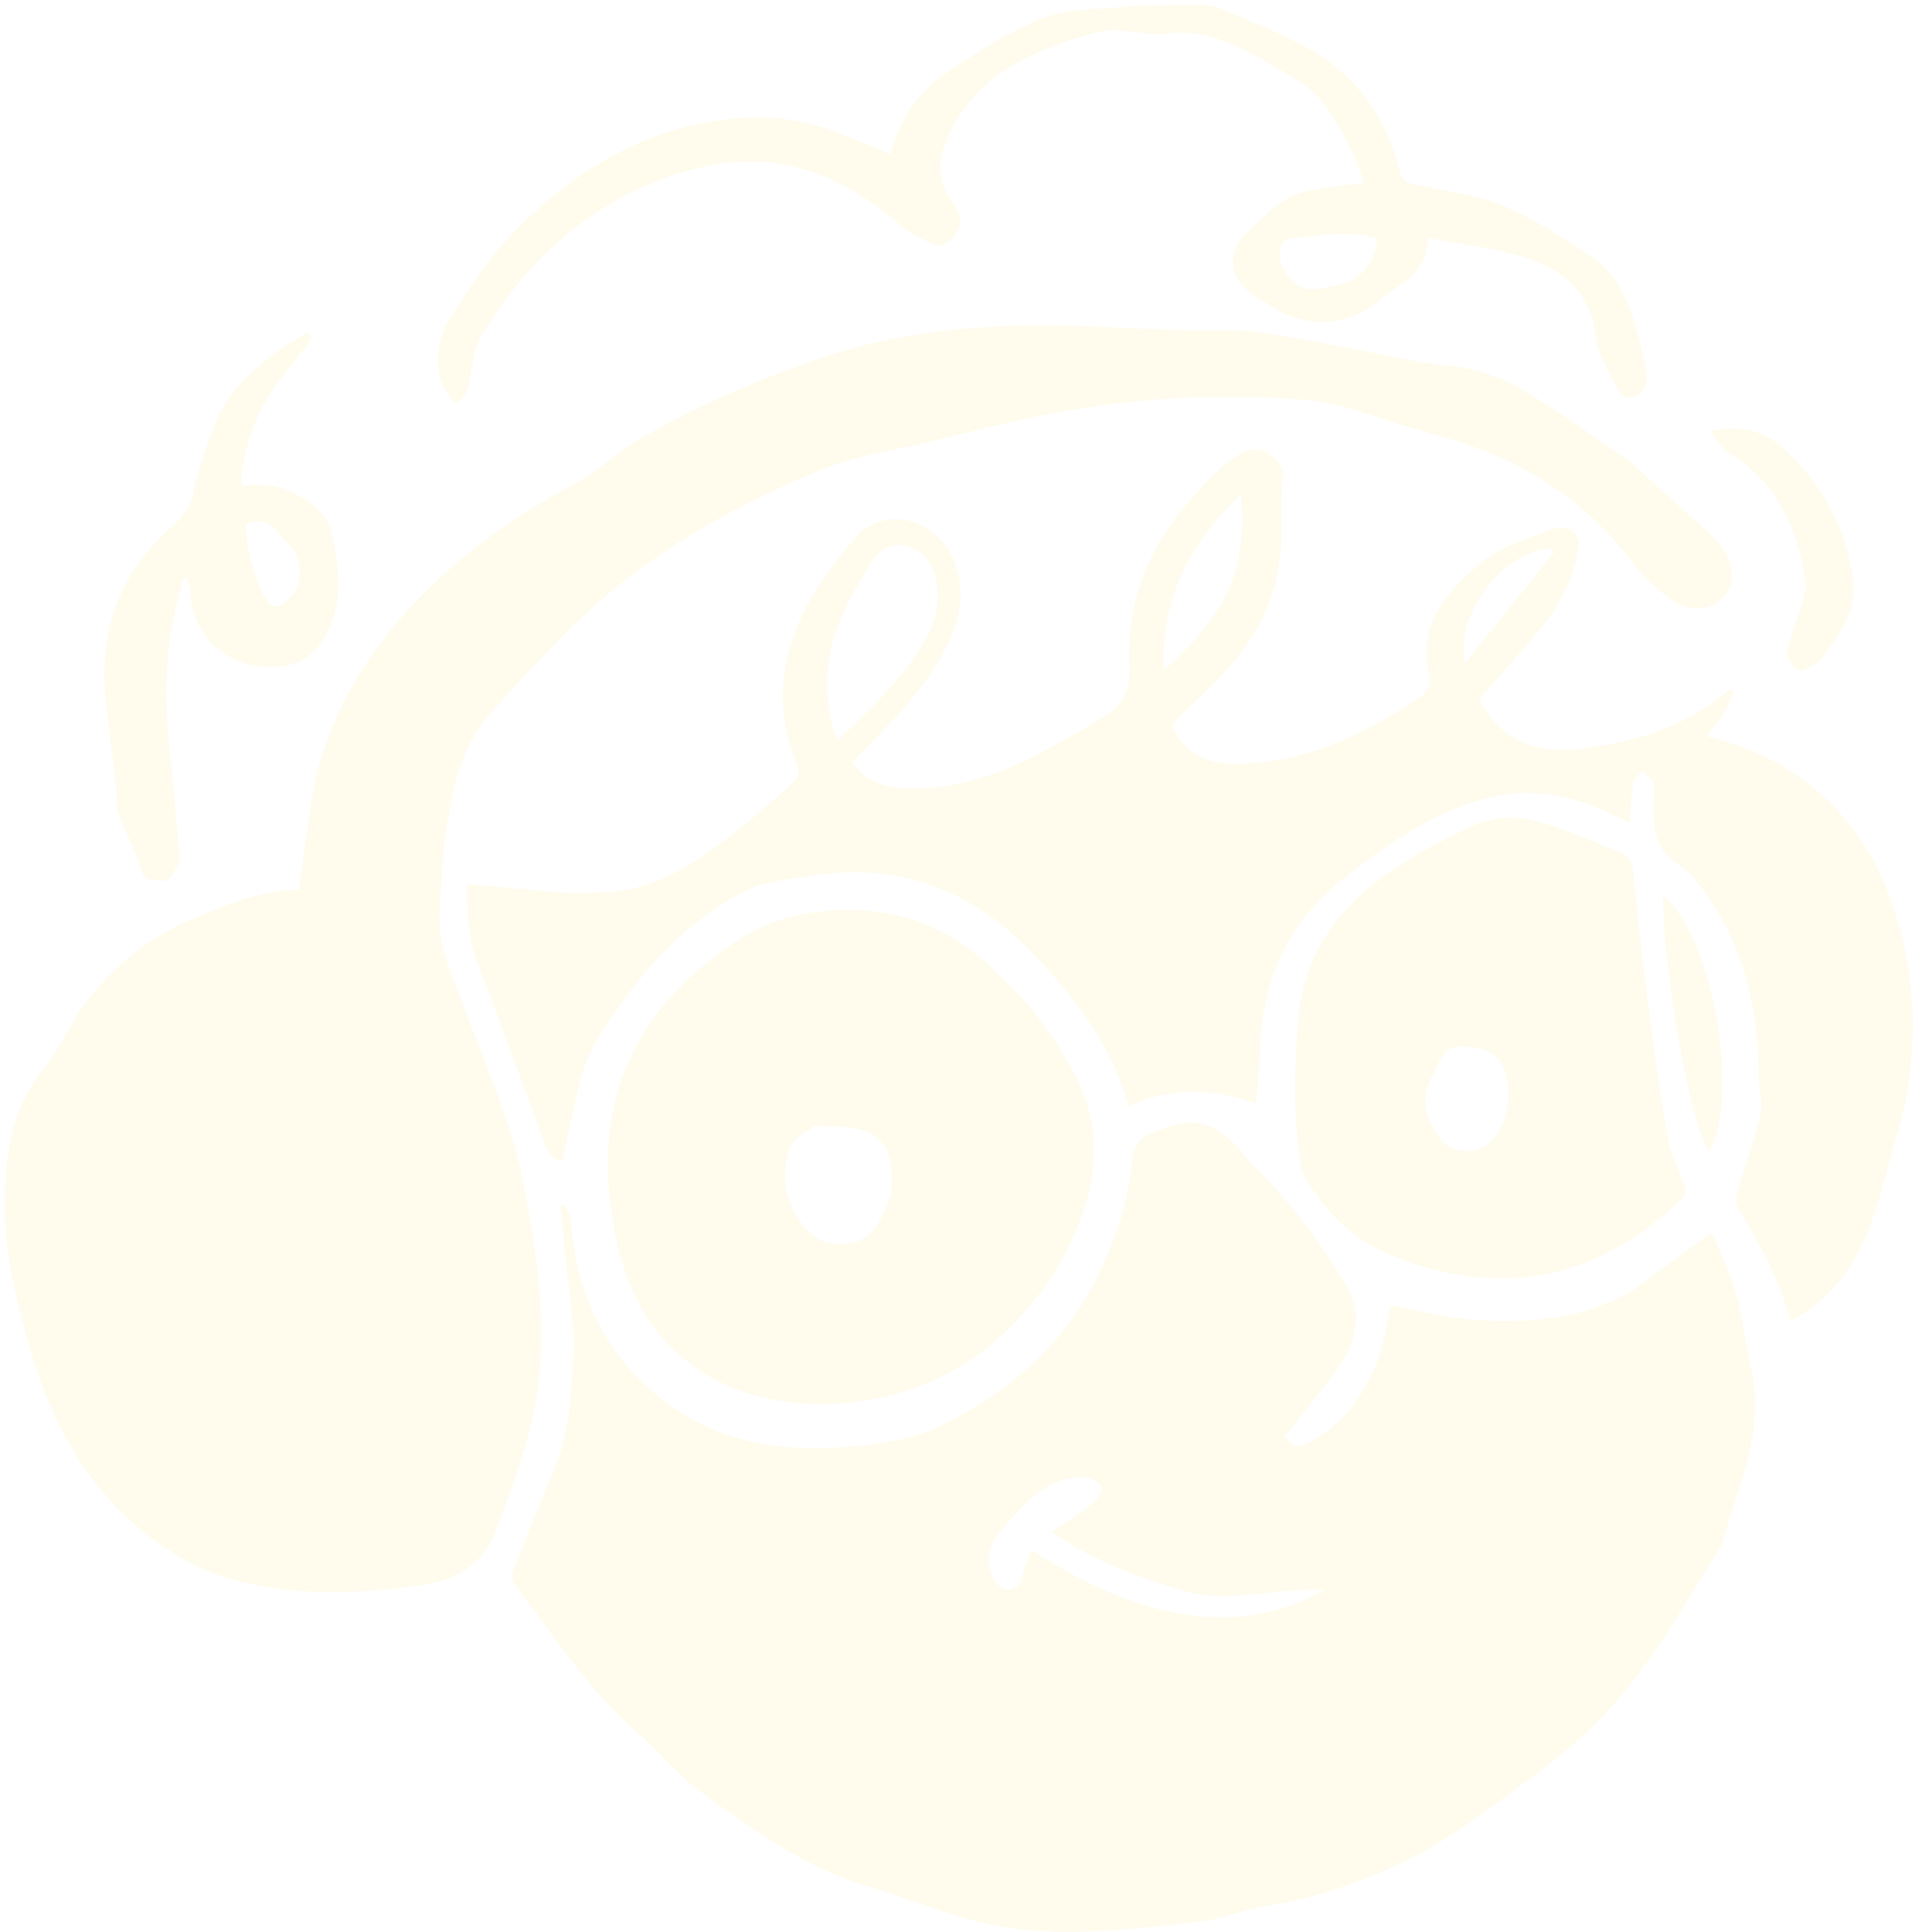
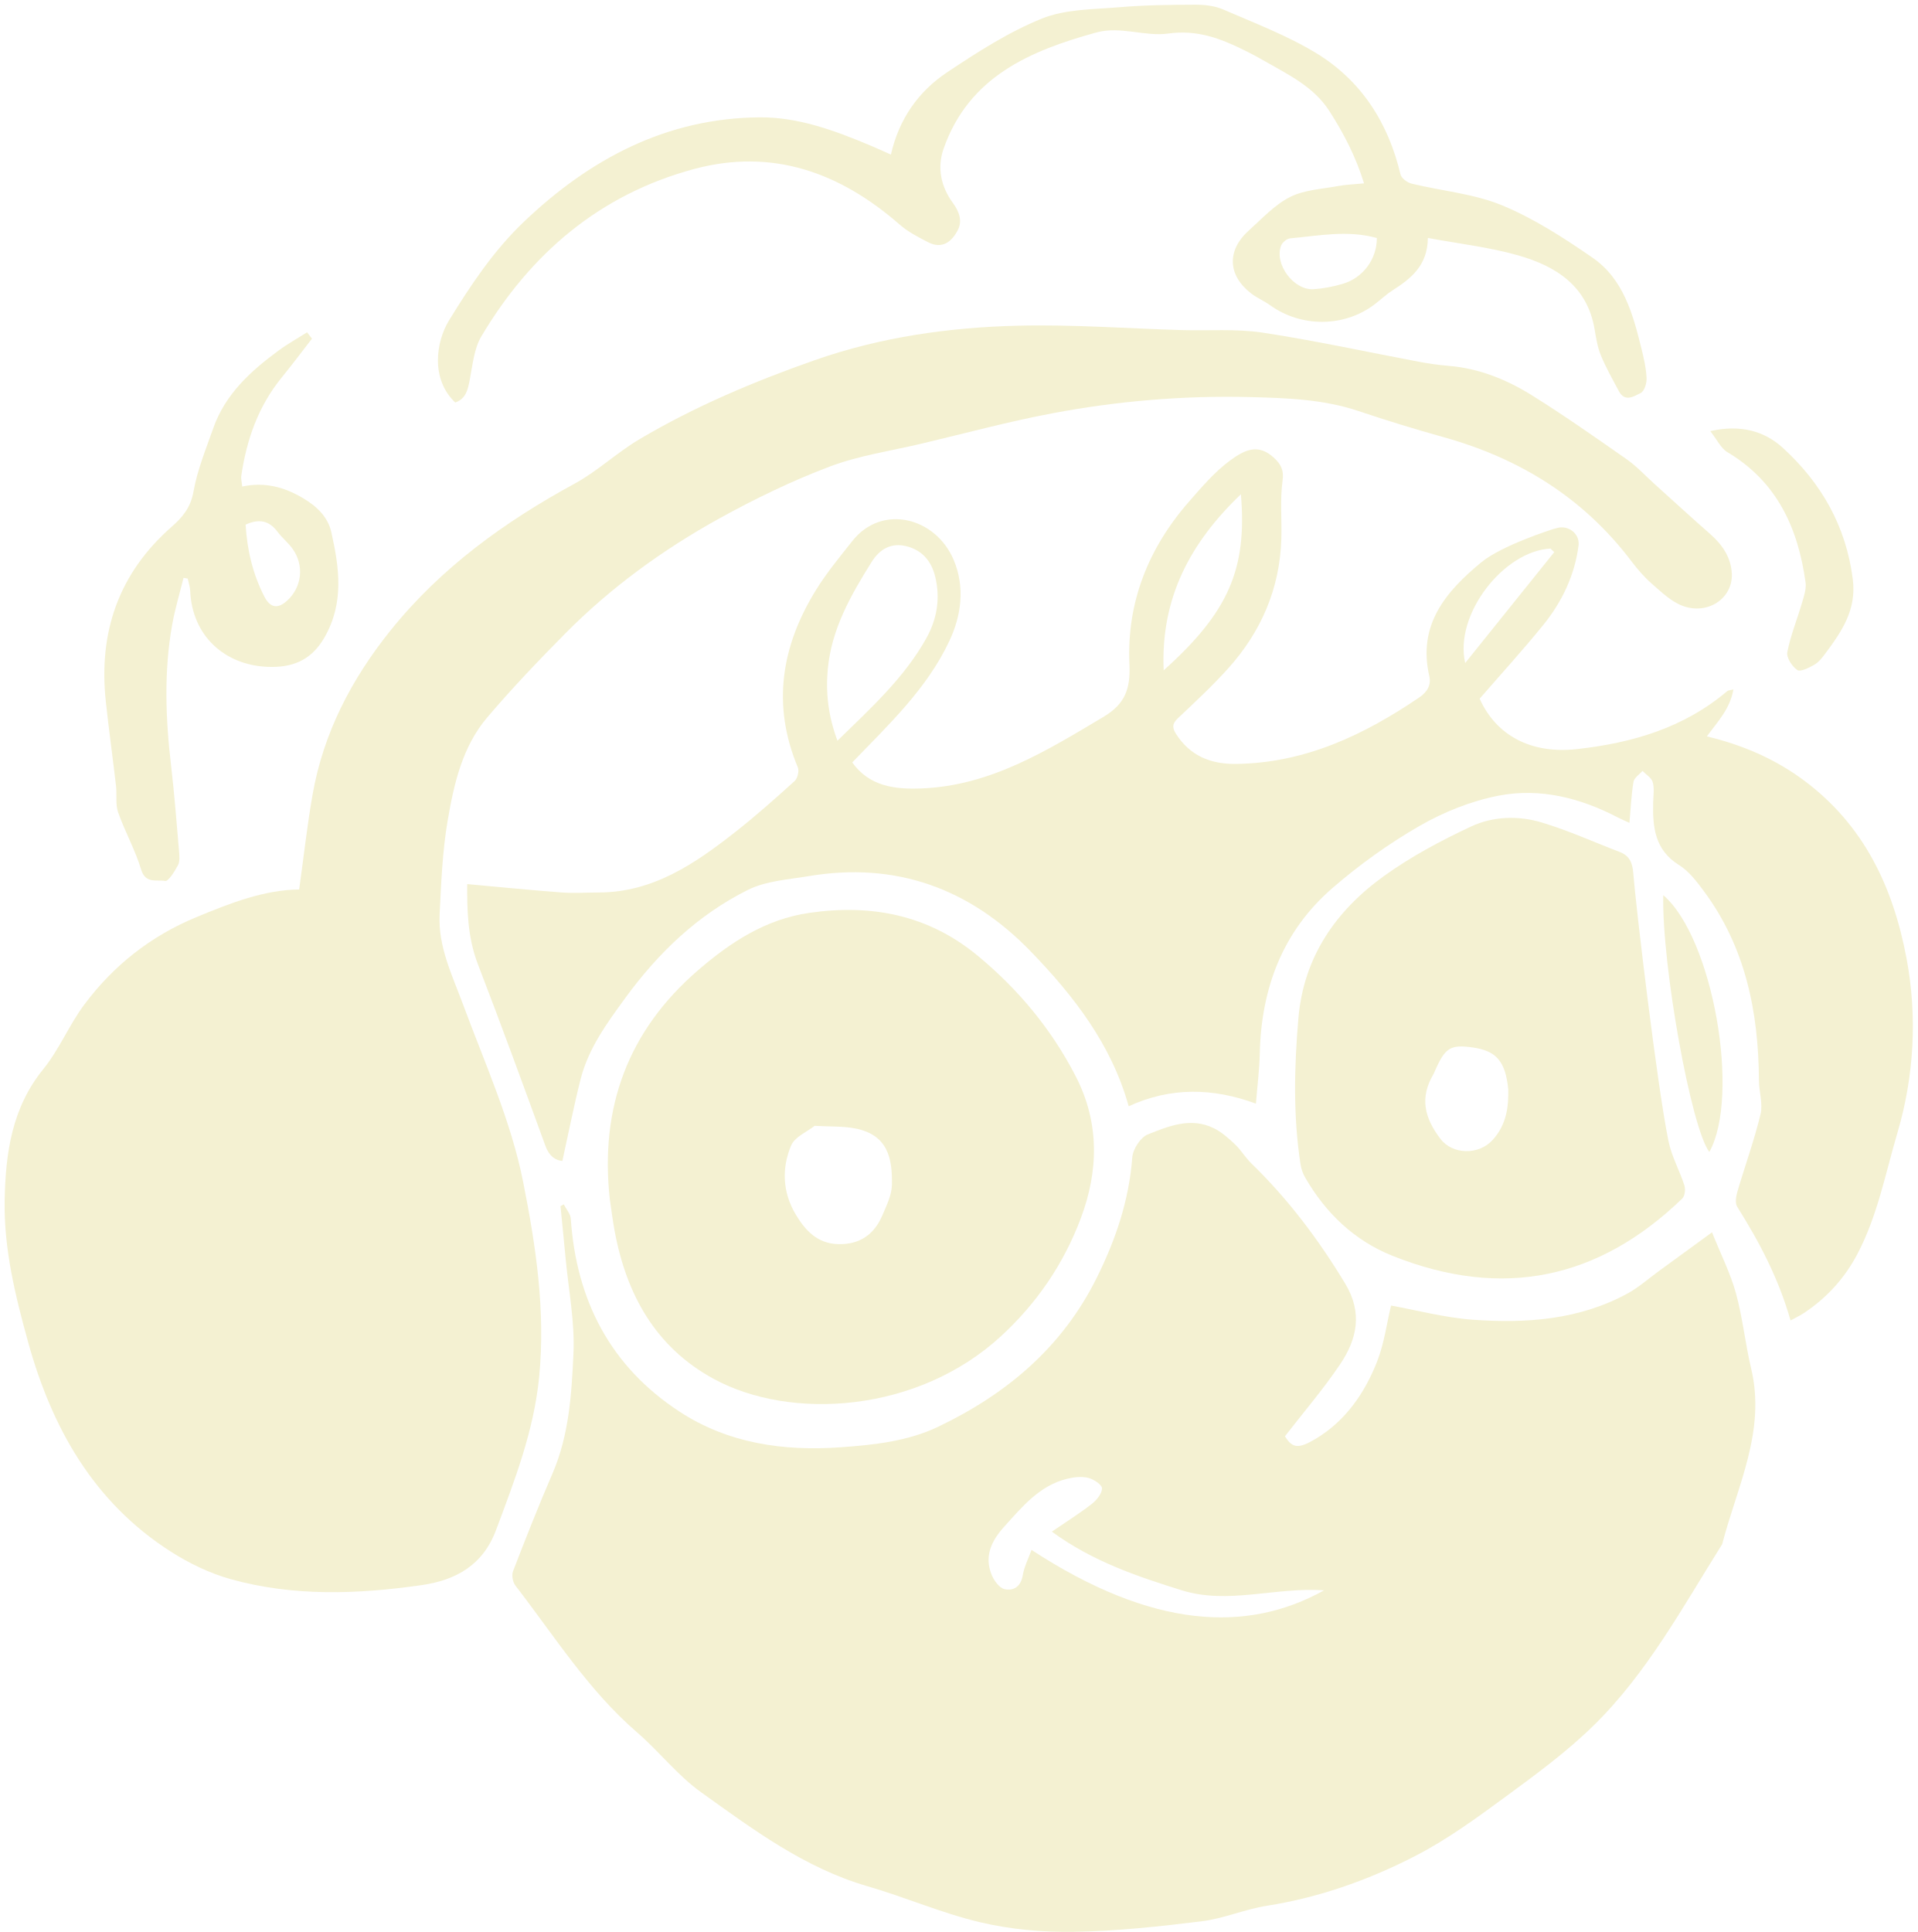
<svg xmlns="http://www.w3.org/2000/svg" width="398" height="401" viewBox="0 0 398 401" fill="none">
-   <path d="M360.324 268.426C359.194 264.31 357.221 260.426 355.356 255.777C351.255 258.768 347.777 261.307 344.296 263.841C342.156 265.4 340.148 267.203 337.843 268.462C327.8 273.946 316.82 274.715 305.754 273.921C299.852 273.497 294.031 271.929 288.734 270.977C287.837 274.713 287.316 278.829 285.849 282.574C283.274 289.145 279.282 294.926 273.105 298.628C269.616 300.718 268.252 300.677 266.717 298.103C270.556 293.143 274.666 288.362 278.164 283.167C281.665 277.966 282.889 272.498 279.214 266.415C273.708 257.299 267.396 248.908 259.76 241.494C258.499 240.27 257.585 238.686 256.31 237.48C254.973 236.217 253.528 234.937 251.897 234.144C247.159 231.839 242.555 233.733 238.234 235.462C236.723 236.067 235.149 238.524 235.019 240.242C234.348 249.14 231.592 257.269 227.646 265.216C220.483 279.642 208.988 289.297 194.795 296.105C188.41 299.168 181.408 299.899 174.472 300.394C162.623 301.242 151.119 299.596 141.001 292.965C126.685 283.583 119.631 269.891 118.476 252.956C118.406 251.933 117.52 250.966 117.015 249.972C116.79 250.098 116.565 250.222 116.34 250.346C116.695 253.954 117.064 257.56 117.401 261.168C118.014 267.758 119.33 274.384 119.029 280.933C118.643 289.348 118.124 297.892 114.663 305.878C111.77 312.556 109.105 319.334 106.485 326.125C106.167 326.949 106.427 328.38 106.98 329.096C115.057 339.543 122.107 350.83 132.258 359.588C136.839 363.54 140.637 368.5 145.515 371.991C156.3 379.707 166.988 387.709 180.073 391.505C187.932 393.785 195.516 397.108 203.456 398.981C209.752 400.466 216.41 401.07 222.889 400.963C231.739 400.817 240.6 399.867 249.397 398.782C253.973 398.218 258.37 396.283 262.942 395.56C273.899 393.83 284.23 390.156 293.963 385.113C300.523 381.713 306.591 377.267 312.574 372.874C318.86 368.256 325.22 363.59 330.77 358.153C341.888 347.26 349.267 333.565 357.464 320.516C360.561 308.551 366.585 297.095 363.485 284.067C362.254 278.895 361.729 273.543 360.324 268.426ZM214.113 321.697C213.463 323.5 212.587 325.165 212.298 326.926C211.914 329.27 210.44 330.246 208.532 329.842C207.473 329.619 206.372 328.132 205.877 326.965C204.201 323.015 205.817 319.762 208.479 316.826C212.212 312.708 215.765 308.333 221.514 306.926C222.917 306.583 224.519 306.405 225.884 306.741C227.013 307.019 228.754 308.179 228.742 308.927C228.726 310.035 227.603 311.383 226.593 312.17C224.077 314.129 221.359 315.829 218.331 317.902C226.736 324.06 235.992 327.182 245.306 330.083C254.934 333.08 264.699 329.373 274.834 330.083C258.8 339.019 239.152 338.044 214.113 321.697Z" fill="#FFFCED" />
-   <path d="M108.571 245.228C106.069 232.671 100.625 220.671 96.139 208.551C93.872 202.426 90.915 196.511 91.251 189.795C91.574 183.314 91.82 176.776 92.906 170.4C94.207 162.766 95.94 155.017 101.136 148.903C106.234 142.905 111.688 137.191 117.225 131.589C126.706 121.996 137.554 114.098 149.32 107.6C156.691 103.53 164.345 99.821 172.21 96.845C178.322 94.533 184.951 93.583 191.36 92.064C200.357 89.93 209.301 87.508 218.378 85.792C231.945 83.226 245.7 82.071 259.509 82.42C267.076 82.611 274.696 82.862 282.03 85.331C287.855 87.292 293.742 89.091 299.661 90.743C315.426 95.145 328.654 103.309 338.618 116.477C339.887 118.154 341.287 119.784 342.866 121.16C344.821 122.865 346.823 124.811 349.167 125.717C354.389 127.737 359.672 124.241 359.468 119.123C359.334 115.782 357.559 113.115 355.042 110.903C351.127 107.464 347.289 103.94 343.417 100.452C341.519 98.741 339.768 96.819 337.69 95.362C331.227 90.828 324.755 86.29 318.066 82.105C312.776 78.795 307.014 76.446 300.653 75.933C298.602 75.767 296.553 75.468 294.53 75.088C283.716 73.056 272.954 70.689 262.082 69.041C256.59 68.208 250.904 68.677 245.307 68.513C234.021 68.182 222.725 67.329 211.453 67.596C197.056 67.936 182.777 69.96 169.112 74.756C156.511 79.181 144.187 84.374 132.667 91.203C128.032 93.951 124.026 97.796 119.309 100.363C104.719 108.302 91.476 117.868 81.025 130.896C72.984 140.918 67.137 152.102 64.886 164.884C63.769 171.23 63.068 177.648 62.097 184.615C54.756 184.704 47.738 187.467 40.686 190.393C31.242 194.312 23.567 200.399 17.523 208.473C14.353 212.71 12.307 217.814 8.987 221.903C2.457 229.945 1.159 239.303 0.968 249.062C0.769 259.162 3.165 268.898 5.82 278.512C10.743 296.336 19.415 311.806 35.453 322.049C39.284 324.496 43.573 326.566 47.938 327.779C60.957 331.393 74.205 330.903 87.471 329.011C94.74 327.974 100.267 324.763 102.94 317.624C106.811 307.286 110.795 297.075 111.906 285.846C113.273 272.027 111.203 258.452 108.569 245.228H108.571Z" fill="#FFFCED" />
-   <path d="M395.728 198.904C392.944 184.087 386.875 171.248 374.473 162.005C368.51 157.562 361.752 154.622 354.282 152.844C356.53 149.783 359.112 147.124 359.796 143.095C359.056 143.288 358.714 143.279 358.52 143.443C349.52 151.086 338.772 154.212 327.325 155.481C317.807 156.536 310.564 152.674 307.128 145.019C311.584 139.881 316.098 134.937 320.308 129.746C324.209 124.937 326.855 119.426 327.656 113.214C327.668 113.112 327.676 113.009 327.679 112.906C327.735 110.648 325.502 109.015 323.31 109.565C323.11 109.615 322.896 109.671 322.665 109.733C322.199 109.859 311.765 113.171 307.476 116.706C300.149 122.744 294.205 129.661 296.677 140.343C297.095 142.152 296.274 143.616 294.598 144.755C283.071 152.583 270.834 158.386 256.54 158.556C251.363 158.617 247.088 156.929 244.154 152.41C243.313 151.115 243.252 150.254 244.459 149.11C248.02 145.739 251.632 142.393 254.908 138.753C261.771 131.129 265.651 122.173 265.965 111.827C266.086 107.81 265.67 103.739 266.215 99.79C266.526 97.532 265.838 96.322 264.435 95.025C261.261 92.088 258.527 93.198 255.261 95.622C252.09 97.976 249.434 101.096 246.807 104.102C238.374 113.745 233.842 125.036 234.432 137.849C234.669 142.97 233.534 146.113 229.054 148.785C217.235 155.833 205.579 163.093 191.25 163.648C185.707 163.863 180.453 163.222 176.9 158.248C184.46 150.405 192.343 143.019 197.02 133.119C199.58 127.698 200.308 121.857 197.98 116.281C194.258 107.362 183.065 104.497 176.913 112.295C174.306 115.599 171.592 118.865 169.386 122.433C162.201 134.051 160.157 146.277 165.602 159.27C165.916 160.02 165.553 161.557 164.943 162.107C160.926 165.743 156.868 169.353 152.609 172.698C144.23 179.28 135.52 185.246 124.206 185.243C121.666 185.243 119.113 185.428 116.587 185.239C110.088 184.75 103.603 184.1 96.977 183.502C96.949 188.622 97 194.447 99.204 200.159C104.033 212.674 108.63 225.278 113.227 237.881C113.987 239.961 115.299 240.85 116.731 240.961C117.999 235.212 119.103 229.576 120.508 224.015C122.122 217.629 125.95 212.401 129.767 207.17C136.62 197.772 144.865 189.851 155.29 184.682C159.029 182.829 163.607 182.559 167.848 181.849C186.002 178.81 201.318 184.41 213.976 197.505C222.927 206.763 230.718 216.823 234.276 229.612C242.999 225.603 251.753 225.776 260.687 229.066C260.982 225.372 261.413 222.041 261.486 218.701C261.784 205.183 266.192 193.344 276.495 184.39C282.094 179.525 288.234 175.118 294.656 171.422C299.663 168.54 305.327 166.271 310.98 165.162C319.617 163.469 328.006 165.599 335.827 169.68C336.572 170.07 337.355 170.39 338.219 170.788C338.492 167.728 338.603 164.972 339.059 162.272C339.199 161.436 340.276 160.757 340.923 160.007C341.662 160.772 342.785 161.425 343.048 162.329C343.417 163.602 343.181 165.061 343.146 166.439C343.014 171.601 343.421 176.393 348.53 179.563C350.553 180.817 352.147 182.925 353.609 184.888C362.309 196.57 365.015 210.029 365.096 224.253C365.109 226.605 365.953 229.093 365.425 231.28C364.117 236.703 362.194 241.977 360.623 247.342C360.335 248.325 360.115 249.721 360.586 250.472C365.113 257.692 369.111 265.146 371.657 274.067C372.785 273.449 373.638 273.058 374.41 272.546C379.176 269.384 382.901 265.305 385.571 260.208C389.727 252.27 391.35 243.574 393.855 235.075C397.315 223.343 397.989 210.926 395.731 198.904H395.728ZM171.824 138.845C172.599 130.547 176.609 123.522 180.919 116.647C182.596 113.972 184.966 112.578 188.146 113.373C191.405 114.188 193.33 116.461 194.115 119.685C195.215 124.213 194.497 128.514 192.238 132.539C187.65 140.719 180.816 146.925 173.826 153.742C171.904 148.573 171.366 143.752 171.824 138.845ZM257.571 102.586C258.876 118.162 254.989 127.06 241.54 139.132C240.886 124.07 247.112 112.581 257.571 102.586ZM321.826 113.863C322.088 114.109 322.348 114.354 322.61 114.6C316.585 122.101 310.56 129.602 304.124 137.613C301.798 127.5 312.194 114.332 321.826 113.863Z" fill="#FFFCED" />
-   <path d="M148.202 286.23C164.183 294.892 190.464 293.24 207.738 277.367C215.244 270.47 220.783 262.311 224.328 252.886C228.036 243.034 228.249 233.066 223.307 223.438C218.287 213.66 211.388 205.356 202.939 198.367C192.71 189.906 180.896 187.596 167.973 189.474C158.884 190.796 151.633 195.571 144.917 201.358C130.335 213.925 124.474 229.903 126.578 248.927C126.9 251.077 127.161 253.237 127.553 255.373C129.988 268.631 136.035 279.635 148.202 286.23ZM164.219 237.743C164.973 235.958 167.514 234.927 169.084 233.676C172.371 233.866 175.025 233.721 177.551 234.223C184.282 235.558 185.245 240.397 185.133 245.922C185.089 248.056 184.012 250.23 183.14 252.273C181.451 256.237 178.431 258.336 174.007 258.231C169.69 258.129 167.169 255.426 165.169 252.075C162.429 247.485 162.214 242.495 164.219 237.743Z" fill="#FFFCED" />
-   <path d="M336.21 176.837C330.814 174.774 325.525 172.366 320.01 170.708C315.166 169.251 309.899 169.421 305.356 171.544C299.065 174.483 292.83 177.811 287.213 181.863C277.255 189.045 270.603 198.642 269.511 211.274C268.636 221.402 268.395 231.554 269.944 241.658C270.09 242.607 270.433 243.584 270.913 244.415C275.186 251.811 281.13 257.504 289.072 260.67C311.994 269.804 331.917 265.429 349.179 248.767C349.722 248.243 349.883 246.853 349.629 246.059C348.634 242.963 346.978 240.032 346.329 236.883C343.977 225.491 339.566 188.266 339.006 181.176C338.839 179.07 338.227 177.609 336.211 176.838L336.21 176.837ZM309.742 236.691C306.914 239.735 301.518 239.723 298.956 236.34C295.597 231.905 294.694 227.78 297.531 222.959C297.63 222.791 297.704 222.608 297.781 222.428C299.931 217.452 301.042 216.747 305.697 217.41C310.507 218.097 312.473 220.191 313.064 226.09C313.124 229.346 312.881 233.313 309.742 236.691Z" fill="#FFFCED" />
-   <path d="M97.519 78.764C98.103 75.725 98.394 72.374 99.915 69.812C110.131 52.617 124.504 40.353 144.035 35.088C160.333 30.695 174.375 35.803 186.761 46.631C188.471 48.125 190.581 49.21 192.621 50.265C195.557 51.784 197.563 50.189 198.818 47.736C199.813 45.793 199.062 43.866 197.79 42.129C195.289 38.718 194.486 34.792 195.854 30.882C201.09 15.919 213.797 10.521 227.59 6.733C232.55 5.371 237.669 7.637 242.459 6.963C248.539 6.106 253.439 8.021 258.473 10.522C259.791 11.177 261.095 11.867 262.367 12.603C267.357 15.487 272.641 17.916 275.951 23.078C278.91 27.693 281.402 32.463 283.129 38.059C281.027 38.266 279.347 38.309 277.716 38.616C274.352 39.248 270.698 39.398 267.75 40.9C264.543 42.534 261.933 45.396 259.189 47.865C254.616 51.979 254.824 57.136 259.67 60.885C260.905 61.84 262.394 62.46 263.665 63.373C270.098 67.99 278.999 67.948 285.281 63.203C286.535 62.256 287.68 61.148 288.996 60.301C292.821 57.84 296.319 55.182 296.378 49.388C302.877 50.602 309.156 51.299 315.146 53.011C322.928 55.235 329.443 59.315 330.977 68.298C331.292 70.14 331.578 72.043 332.282 73.75C333.337 76.308 334.717 78.737 336.022 81.187C337.282 83.553 339.204 82.242 340.564 81.563C341.322 81.186 341.827 79.523 341.776 78.472C341.677 76.422 341.209 74.37 340.713 72.363C338.946 65.205 336.988 57.925 330.568 53.494C324.62 49.389 318.423 45.36 311.789 42.62C305.913 40.194 299.272 39.638 293.004 38.114C292.11 37.896 290.887 37.001 290.699 36.21C288.155 25.456 282.538 16.68 273.119 10.975C267.099 7.329 260.394 4.789 253.902 1.97C252.159 1.213 250.069 0.971 248.14 0.975C242.895 0.99 237.633 1.05 232.412 1.494C226.971 1.956 221.16 1.874 216.251 3.859C209.321 6.663 202.858 10.829 196.591 15.007C190.636 18.977 186.6 24.696 184.923 32.082C183.229 31.333 181.979 30.757 180.711 30.223C173.331 27.117 165.725 24.294 157.701 24.355C138.357 24.501 122.43 32.981 108.725 46.049C102.481 52.003 97.723 59.139 93.214 66.481C90.456 70.972 89.377 78.72 94.499 83.548C96.751 82.74 97.117 80.847 97.516 78.763L97.519 78.764ZM278.761 58.897C276.796 59.481 274.733 59.883 272.689 60.026C268.554 60.314 264.461 54.841 265.908 50.994C266.16 50.327 267.103 49.536 267.788 49.474C273.732 48.934 279.693 47.706 285.786 49.4C285.808 53.761 282.925 57.658 278.76 58.897H278.761Z" fill="#FFFCED" />
-   <path d="M24.083 163.156C24.293 164.972 23.933 166.946 24.518 168.609C25.932 172.633 28.075 176.417 29.295 180.486C30.2 183.503 32.587 182.525 34.266 182.85C34.943 182.982 36.258 180.866 36.935 179.588C37.355 178.796 37.246 177.648 37.164 176.678C36.66 170.801 36.213 164.916 35.526 159.06C34.371 149.225 33.988 139.403 35.747 129.611C36.333 126.35 37.302 123.159 38.096 119.936L38.958 120.086C39.138 120.936 39.444 121.781 39.48 122.637C39.871 132.007 46.659 138.021 55.478 138.407C60.48 138.625 64.531 137.204 67.332 132.335C71.479 125.127 70.425 117.818 68.768 110.444C68.064 107.314 65.807 105.125 62.918 103.405C58.954 101.045 54.862 99.995 50.274 100.985C50.175 99.98 49.998 99.379 50.078 98.817C51.165 91.293 53.603 84.323 58.483 78.341C60.633 75.706 62.668 72.978 64.756 70.292C64.416 69.853 64.077 69.415 63.738 68.975C61.759 70.229 59.7 71.372 57.819 72.757C52.011 77.032 46.743 81.824 44.264 88.88C42.735 93.233 40.947 97.576 40.15 102.079C39.57 105.354 37.873 107.369 35.649 109.318C24.641 118.969 20.419 131.192 21.96 145.562C22.591 151.434 23.407 157.286 24.085 163.152L24.083 163.156ZM57.572 110.336C58.51 111.587 59.774 112.595 60.691 113.857C63.213 117.325 62.686 121.894 59.552 124.71C57.651 126.418 56.088 126.194 54.865 123.815C52.464 119.142 51.293 114.134 50.981 108.893C53.671 107.658 55.805 107.978 57.572 110.336Z" fill="#FFFCED" />
-   <path d="M358.566 93.862C368.862 99.987 373.218 109.606 374.773 120.888C374.958 122.23 374.448 123.721 374.049 125.081C373.044 128.515 371.67 131.865 370.985 135.355C370.767 136.471 371.967 138.332 373.051 139.063C373.707 139.506 375.483 138.602 376.573 137.983C377.47 137.473 378.194 136.561 378.83 135.704C382.243 131.108 385.396 126.632 384.575 120.201C383.167 109.177 378.04 100.25 370.073 92.967C366.23 89.454 361.236 88.061 354.995 89.483C356.401 91.257 357.193 93.045 358.564 93.86L358.566 93.862Z" fill="#FFFCED" />
-   <path d="M345.238 185.801C344.917 200.364 351.031 234.189 354.802 239.099C361.289 227.422 355.527 194.593 345.238 185.801Z" fill="#FFFCED" />
+   <path d="M360.324 268.426C359.194 264.31 357.221 260.426 355.356 255.777C351.255 258.768 347.777 261.307 344.296 263.841C342.156 265.4 340.148 267.203 337.843 268.462C327.8 273.946 316.82 274.715 305.754 273.921C299.852 273.497 294.031 271.929 288.734 270.977C287.837 274.713 287.316 278.829 285.849 282.574C283.274 289.145 279.282 294.926 273.105 298.628C269.616 300.718 268.252 300.677 266.717 298.103C270.556 293.143 274.666 288.362 278.164 283.167C281.665 277.966 282.889 272.498 279.214 266.415C273.708 257.299 267.396 248.908 259.76 241.494C258.499 240.27 257.585 238.686 256.31 237.48C254.973 236.217 253.528 234.937 251.897 234.144C247.159 231.839 242.555 233.733 238.234 235.462C236.723 236.067 235.149 238.524 235.019 240.242C234.348 249.14 231.592 257.269 227.646 265.216C220.483 279.642 208.988 289.297 194.795 296.105C188.41 299.168 181.408 299.899 174.472 300.394C162.623 301.242 151.119 299.596 141.001 292.965C126.685 283.583 119.631 269.891 118.476 252.956C118.406 251.933 117.52 250.966 117.015 249.972C116.79 250.098 116.565 250.222 116.34 250.346C116.695 253.954 117.064 257.56 117.401 261.168C118.014 267.758 119.33 274.384 119.029 280.933C118.643 289.348 118.124 297.892 114.663 305.878C111.77 312.556 109.105 319.334 106.485 326.125C106.167 326.949 106.427 328.38 106.98 329.096C115.057 339.543 122.107 350.83 132.258 359.588C136.839 363.54 140.637 368.5 145.515 371.991C156.3 379.707 166.988 387.709 180.073 391.505C187.932 393.785 195.516 397.108 203.456 398.981C209.752 400.466 216.41 401.07 222.889 400.963C231.739 400.817 240.6 399.867 249.397 398.782C253.973 398.218 258.37 396.283 262.942 395.56C273.899 393.83 284.23 390.156 293.963 385.113C300.523 381.713 306.591 377.267 312.574 372.874C318.86 368.256 325.22 363.59 330.77 358.153C341.888 347.26 349.267 333.565 357.464 320.516C360.561 308.551 366.585 297.095 363.485 284.067C362.254 278.895 361.729 273.543 360.324 268.426ZM214.113 321.697C213.463 323.5 212.587 325.165 212.298 326.926C211.914 329.27 210.44 330.246 208.532 329.842C207.473 329.619 206.372 328.132 205.877 326.965C204.201 323.015 205.817 319.762 208.479 316.826C212.212 312.708 215.765 308.333 221.514 306.926C222.917 306.583 224.519 306.405 225.884 306.741C227.013 307.019 228.754 308.179 228.742 308.927C228.726 310.035 227.603 311.383 226.593 312.17C224.077 314.129 221.359 315.829 218.331 317.902C226.736 324.06 235.992 327.182 245.306 330.083C254.934 333.08 264.699 329.373 274.834 330.083C258.8 339.019 239.152 338.044 214.113 321.697Z" fill="#F4F1D2" />
+   <path d="M108.571 245.228C106.069 232.671 100.625 220.671 96.139 208.551C93.872 202.426 90.915 196.511 91.251 189.795C91.574 183.314 91.82 176.776 92.906 170.4C94.207 162.766 95.94 155.017 101.136 148.903C106.234 142.905 111.688 137.191 117.225 131.589C126.706 121.996 137.554 114.098 149.32 107.6C156.691 103.53 164.345 99.821 172.21 96.845C178.322 94.533 184.951 93.583 191.36 92.064C200.357 89.93 209.301 87.508 218.378 85.792C231.945 83.226 245.7 82.071 259.509 82.42C267.076 82.611 274.696 82.862 282.03 85.331C287.855 87.292 293.742 89.091 299.661 90.743C315.426 95.145 328.654 103.309 338.618 116.477C339.887 118.154 341.287 119.784 342.866 121.16C344.821 122.865 346.823 124.811 349.167 125.717C354.389 127.737 359.672 124.241 359.468 119.123C359.334 115.782 357.559 113.115 355.042 110.903C351.127 107.464 347.289 103.94 343.417 100.452C341.519 98.741 339.768 96.819 337.69 95.362C331.227 90.828 324.755 86.29 318.066 82.105C312.776 78.795 307.014 76.446 300.653 75.933C298.602 75.767 296.553 75.468 294.53 75.088C283.716 73.056 272.954 70.689 262.082 69.041C256.59 68.208 250.904 68.677 245.307 68.513C234.021 68.182 222.725 67.329 211.453 67.596C197.056 67.936 182.777 69.96 169.112 74.756C156.511 79.181 144.187 84.374 132.667 91.203C128.032 93.951 124.026 97.796 119.309 100.363C104.719 108.302 91.476 117.868 81.025 130.896C72.984 140.918 67.137 152.102 64.886 164.884C63.769 171.23 63.068 177.648 62.097 184.615C54.756 184.704 47.738 187.467 40.686 190.393C31.242 194.312 23.567 200.399 17.523 208.473C14.353 212.71 12.307 217.814 8.987 221.903C2.457 229.945 1.159 239.303 0.968 249.062C0.769 259.162 3.165 268.898 5.82 278.512C10.743 296.336 19.415 311.806 35.453 322.049C39.284 324.496 43.573 326.566 47.938 327.779C60.957 331.393 74.205 330.903 87.471 329.011C94.74 327.974 100.267 324.763 102.94 317.624C106.811 307.286 110.795 297.075 111.906 285.846C113.273 272.027 111.203 258.452 108.569 245.228H108.571Z" fill="#F4F1D2" />
+   <path d="M395.728 198.904C392.944 184.087 386.875 171.248 374.473 162.005C368.51 157.562 361.752 154.622 354.282 152.844C356.53 149.783 359.112 147.124 359.796 143.095C359.056 143.288 358.714 143.279 358.52 143.443C349.52 151.086 338.772 154.212 327.325 155.481C317.807 156.536 310.564 152.674 307.128 145.019C311.584 139.881 316.098 134.937 320.308 129.746C324.209 124.937 326.855 119.426 327.656 113.214C327.668 113.112 327.676 113.009 327.679 112.906C327.735 110.648 325.502 109.015 323.31 109.565C323.11 109.615 322.896 109.671 322.665 109.733C322.199 109.859 311.765 113.171 307.476 116.706C300.149 122.744 294.205 129.661 296.677 140.343C297.095 142.152 296.274 143.616 294.598 144.755C283.071 152.583 270.834 158.386 256.54 158.556C251.363 158.617 247.088 156.929 244.154 152.41C243.313 151.115 243.252 150.254 244.459 149.11C248.02 145.739 251.632 142.393 254.908 138.753C261.771 131.129 265.651 122.173 265.965 111.827C266.086 107.81 265.67 103.739 266.215 99.79C266.526 97.532 265.838 96.322 264.435 95.025C261.261 92.088 258.527 93.198 255.261 95.622C252.09 97.976 249.434 101.096 246.807 104.102C238.374 113.745 233.842 125.036 234.432 137.849C234.669 142.97 233.534 146.113 229.054 148.785C217.235 155.833 205.579 163.093 191.25 163.648C185.707 163.863 180.453 163.222 176.9 158.248C184.46 150.405 192.343 143.019 197.02 133.119C199.58 127.698 200.308 121.857 197.98 116.281C194.258 107.362 183.065 104.497 176.913 112.295C174.306 115.599 171.592 118.865 169.386 122.433C162.201 134.051 160.157 146.277 165.602 159.27C165.916 160.02 165.553 161.557 164.943 162.107C160.926 165.743 156.868 169.353 152.609 172.698C144.23 179.28 135.52 185.246 124.206 185.243C121.666 185.243 119.113 185.428 116.587 185.239C110.088 184.75 103.603 184.1 96.977 183.502C96.949 188.622 97 194.447 99.204 200.159C104.033 212.674 108.63 225.278 113.227 237.881C113.987 239.961 115.299 240.85 116.731 240.961C117.999 235.212 119.103 229.576 120.508 224.015C122.122 217.629 125.95 212.401 129.767 207.17C136.62 197.772 144.865 189.851 155.29 184.682C159.029 182.829 163.607 182.559 167.848 181.849C186.002 178.81 201.318 184.41 213.976 197.505C222.927 206.763 230.718 216.823 234.276 229.612C242.999 225.603 251.753 225.776 260.687 229.066C260.982 225.372 261.413 222.041 261.486 218.701C261.784 205.183 266.192 193.344 276.495 184.39C282.094 179.525 288.234 175.118 294.656 171.422C299.663 168.54 305.327 166.271 310.98 165.162C319.617 163.469 328.006 165.599 335.827 169.68C336.572 170.07 337.355 170.39 338.219 170.788C338.492 167.728 338.603 164.972 339.059 162.272C339.199 161.436 340.276 160.757 340.923 160.007C341.662 160.772 342.785 161.425 343.048 162.329C343.417 163.602 343.181 165.061 343.146 166.439C343.014 171.601 343.421 176.393 348.53 179.563C350.553 180.817 352.147 182.925 353.609 184.888C362.309 196.57 365.015 210.029 365.096 224.253C365.109 226.605 365.953 229.093 365.425 231.28C364.117 236.703 362.194 241.977 360.623 247.342C360.335 248.325 360.115 249.721 360.586 250.472C365.113 257.692 369.111 265.146 371.657 274.067C372.785 273.449 373.638 273.058 374.41 272.546C379.176 269.384 382.901 265.305 385.571 260.208C389.727 252.27 391.35 243.574 393.855 235.075C397.315 223.343 397.989 210.926 395.731 198.904H395.728ZM171.824 138.845C172.599 130.547 176.609 123.522 180.919 116.647C182.596 113.972 184.966 112.578 188.146 113.373C191.405 114.188 193.33 116.461 194.115 119.685C195.215 124.213 194.497 128.514 192.238 132.539C187.65 140.719 180.816 146.925 173.826 153.742C171.904 148.573 171.366 143.752 171.824 138.845ZM257.571 102.586C258.876 118.162 254.989 127.06 241.54 139.132C240.886 124.07 247.112 112.581 257.571 102.586ZM321.826 113.863C322.088 114.109 322.348 114.354 322.61 114.6C316.585 122.101 310.56 129.602 304.124 137.613C301.798 127.5 312.194 114.332 321.826 113.863Z" fill="#F4F1D2" />
+   <path d="M148.202 286.23C164.183 294.892 190.464 293.24 207.738 277.367C215.244 270.47 220.783 262.311 224.328 252.886C228.036 243.034 228.249 233.066 223.307 223.438C218.287 213.66 211.388 205.356 202.939 198.367C192.71 189.906 180.896 187.596 167.973 189.474C158.884 190.796 151.633 195.571 144.917 201.358C130.335 213.925 124.474 229.903 126.578 248.927C126.9 251.077 127.161 253.237 127.553 255.373C129.988 268.631 136.035 279.635 148.202 286.23ZM164.219 237.743C164.973 235.958 167.514 234.927 169.084 233.676C172.371 233.866 175.025 233.721 177.551 234.223C184.282 235.558 185.245 240.397 185.133 245.922C185.089 248.056 184.012 250.23 183.14 252.273C181.451 256.237 178.431 258.336 174.007 258.231C169.69 258.129 167.169 255.426 165.169 252.075C162.429 247.485 162.214 242.495 164.219 237.743Z" fill="#F4F1D2" />
+   <path d="M336.21 176.837C330.814 174.774 325.525 172.366 320.01 170.708C315.166 169.251 309.899 169.421 305.356 171.544C299.065 174.483 292.83 177.811 287.213 181.863C277.255 189.045 270.603 198.642 269.511 211.274C268.636 221.402 268.395 231.554 269.944 241.658C270.09 242.607 270.433 243.584 270.913 244.415C275.186 251.811 281.13 257.504 289.072 260.67C311.994 269.804 331.917 265.429 349.179 248.767C349.722 248.243 349.883 246.853 349.629 246.059C348.634 242.963 346.978 240.032 346.329 236.883C343.977 225.491 339.566 188.266 339.006 181.176C338.839 179.07 338.227 177.609 336.211 176.838L336.21 176.837ZM309.742 236.691C306.914 239.735 301.518 239.723 298.956 236.34C295.597 231.905 294.694 227.78 297.531 222.959C297.63 222.791 297.704 222.608 297.781 222.428C299.931 217.452 301.042 216.747 305.697 217.41C310.507 218.097 312.473 220.191 313.064 226.09C313.124 229.346 312.881 233.313 309.742 236.691Z" fill="#F4F1D2" />
+   <path d="M97.519 78.764C98.103 75.725 98.394 72.374 99.915 69.812C110.131 52.617 124.504 40.353 144.035 35.088C160.333 30.695 174.375 35.803 186.761 46.631C188.471 48.125 190.581 49.21 192.621 50.265C195.557 51.784 197.563 50.189 198.818 47.736C199.813 45.793 199.062 43.866 197.79 42.129C195.289 38.718 194.486 34.792 195.854 30.882C201.09 15.919 213.797 10.521 227.59 6.733C232.55 5.371 237.669 7.637 242.459 6.963C248.539 6.106 253.439 8.021 258.473 10.522C259.791 11.177 261.095 11.867 262.367 12.603C267.357 15.487 272.641 17.916 275.951 23.078C278.91 27.693 281.402 32.463 283.129 38.059C281.027 38.266 279.347 38.309 277.716 38.616C274.352 39.248 270.698 39.398 267.75 40.9C264.543 42.534 261.933 45.396 259.189 47.865C254.616 51.979 254.824 57.136 259.67 60.885C260.905 61.84 262.394 62.46 263.665 63.373C270.098 67.99 278.999 67.948 285.281 63.203C286.535 62.256 287.68 61.148 288.996 60.301C292.821 57.84 296.319 55.182 296.378 49.388C302.877 50.602 309.156 51.299 315.146 53.011C322.928 55.235 329.443 59.315 330.977 68.298C331.292 70.14 331.578 72.043 332.282 73.75C333.337 76.308 334.717 78.737 336.022 81.187C337.282 83.553 339.204 82.242 340.564 81.563C341.322 81.186 341.827 79.523 341.776 78.472C341.677 76.422 341.209 74.37 340.713 72.363C338.946 65.205 336.988 57.925 330.568 53.494C324.62 49.389 318.423 45.36 311.789 42.62C305.913 40.194 299.272 39.638 293.004 38.114C292.11 37.896 290.887 37.001 290.699 36.21C288.155 25.456 282.538 16.68 273.119 10.975C267.099 7.329 260.394 4.789 253.902 1.97C252.159 1.213 250.069 0.971 248.14 0.975C242.895 0.99 237.633 1.05 232.412 1.494C226.971 1.956 221.16 1.874 216.251 3.859C209.321 6.663 202.858 10.829 196.591 15.007C190.636 18.977 186.6 24.696 184.923 32.082C183.229 31.333 181.979 30.757 180.711 30.223C173.331 27.117 165.725 24.294 157.701 24.355C138.357 24.501 122.43 32.981 108.725 46.049C102.481 52.003 97.723 59.139 93.214 66.481C90.456 70.972 89.377 78.72 94.499 83.548C96.751 82.74 97.117 80.847 97.516 78.763L97.519 78.764ZM278.761 58.897C276.796 59.481 274.733 59.883 272.689 60.026C268.554 60.314 264.461 54.841 265.908 50.994C266.16 50.327 267.103 49.536 267.788 49.474C273.732 48.934 279.693 47.706 285.786 49.4C285.808 53.761 282.925 57.658 278.76 58.897H278.761Z" fill="#F4F1D2" />
+   <path d="M24.083 163.156C24.293 164.972 23.933 166.946 24.518 168.609C25.932 172.633 28.075 176.417 29.295 180.486C30.2 183.503 32.587 182.525 34.266 182.85C34.943 182.982 36.258 180.866 36.935 179.588C37.355 178.796 37.246 177.648 37.164 176.678C36.66 170.801 36.213 164.916 35.526 159.06C34.371 149.225 33.988 139.403 35.747 129.611C36.333 126.35 37.302 123.159 38.096 119.936L38.958 120.086C39.138 120.936 39.444 121.781 39.48 122.637C39.871 132.007 46.659 138.021 55.478 138.407C60.48 138.625 64.531 137.204 67.332 132.335C71.479 125.127 70.425 117.818 68.768 110.444C68.064 107.314 65.807 105.125 62.918 103.405C58.954 101.045 54.862 99.995 50.274 100.985C50.175 99.98 49.998 99.379 50.078 98.817C51.165 91.293 53.603 84.323 58.483 78.341C60.633 75.706 62.668 72.978 64.756 70.292C64.416 69.853 64.077 69.415 63.738 68.975C61.759 70.229 59.7 71.372 57.819 72.757C52.011 77.032 46.743 81.824 44.264 88.88C42.735 93.233 40.947 97.576 40.15 102.079C39.57 105.354 37.873 107.369 35.649 109.318C24.641 118.969 20.419 131.192 21.96 145.562C22.591 151.434 23.407 157.286 24.085 163.152L24.083 163.156ZM57.572 110.336C58.51 111.587 59.774 112.595 60.691 113.857C63.213 117.325 62.686 121.894 59.552 124.71C57.651 126.418 56.088 126.194 54.865 123.815C52.464 119.142 51.293 114.134 50.981 108.893C53.671 107.658 55.805 107.978 57.572 110.336Z" fill="#F4F1D2" />
+   <path d="M358.566 93.862C368.862 99.987 373.218 109.606 374.773 120.888C374.958 122.23 374.448 123.721 374.049 125.081C373.044 128.515 371.67 131.865 370.985 135.355C370.767 136.471 371.967 138.332 373.051 139.063C373.707 139.506 375.483 138.602 376.573 137.983C377.47 137.473 378.194 136.561 378.83 135.704C382.243 131.108 385.396 126.632 384.575 120.201C383.167 109.177 378.04 100.25 370.073 92.967C366.23 89.454 361.236 88.061 354.995 89.483C356.401 91.257 357.193 93.045 358.564 93.86L358.566 93.862Z" fill="#F4F1D2" />
+   <path d="M345.238 185.801C344.917 200.364 351.031 234.189 354.802 239.099C361.289 227.422 355.527 194.593 345.238 185.801Z" fill="#F4F1D2" />
</svg>
